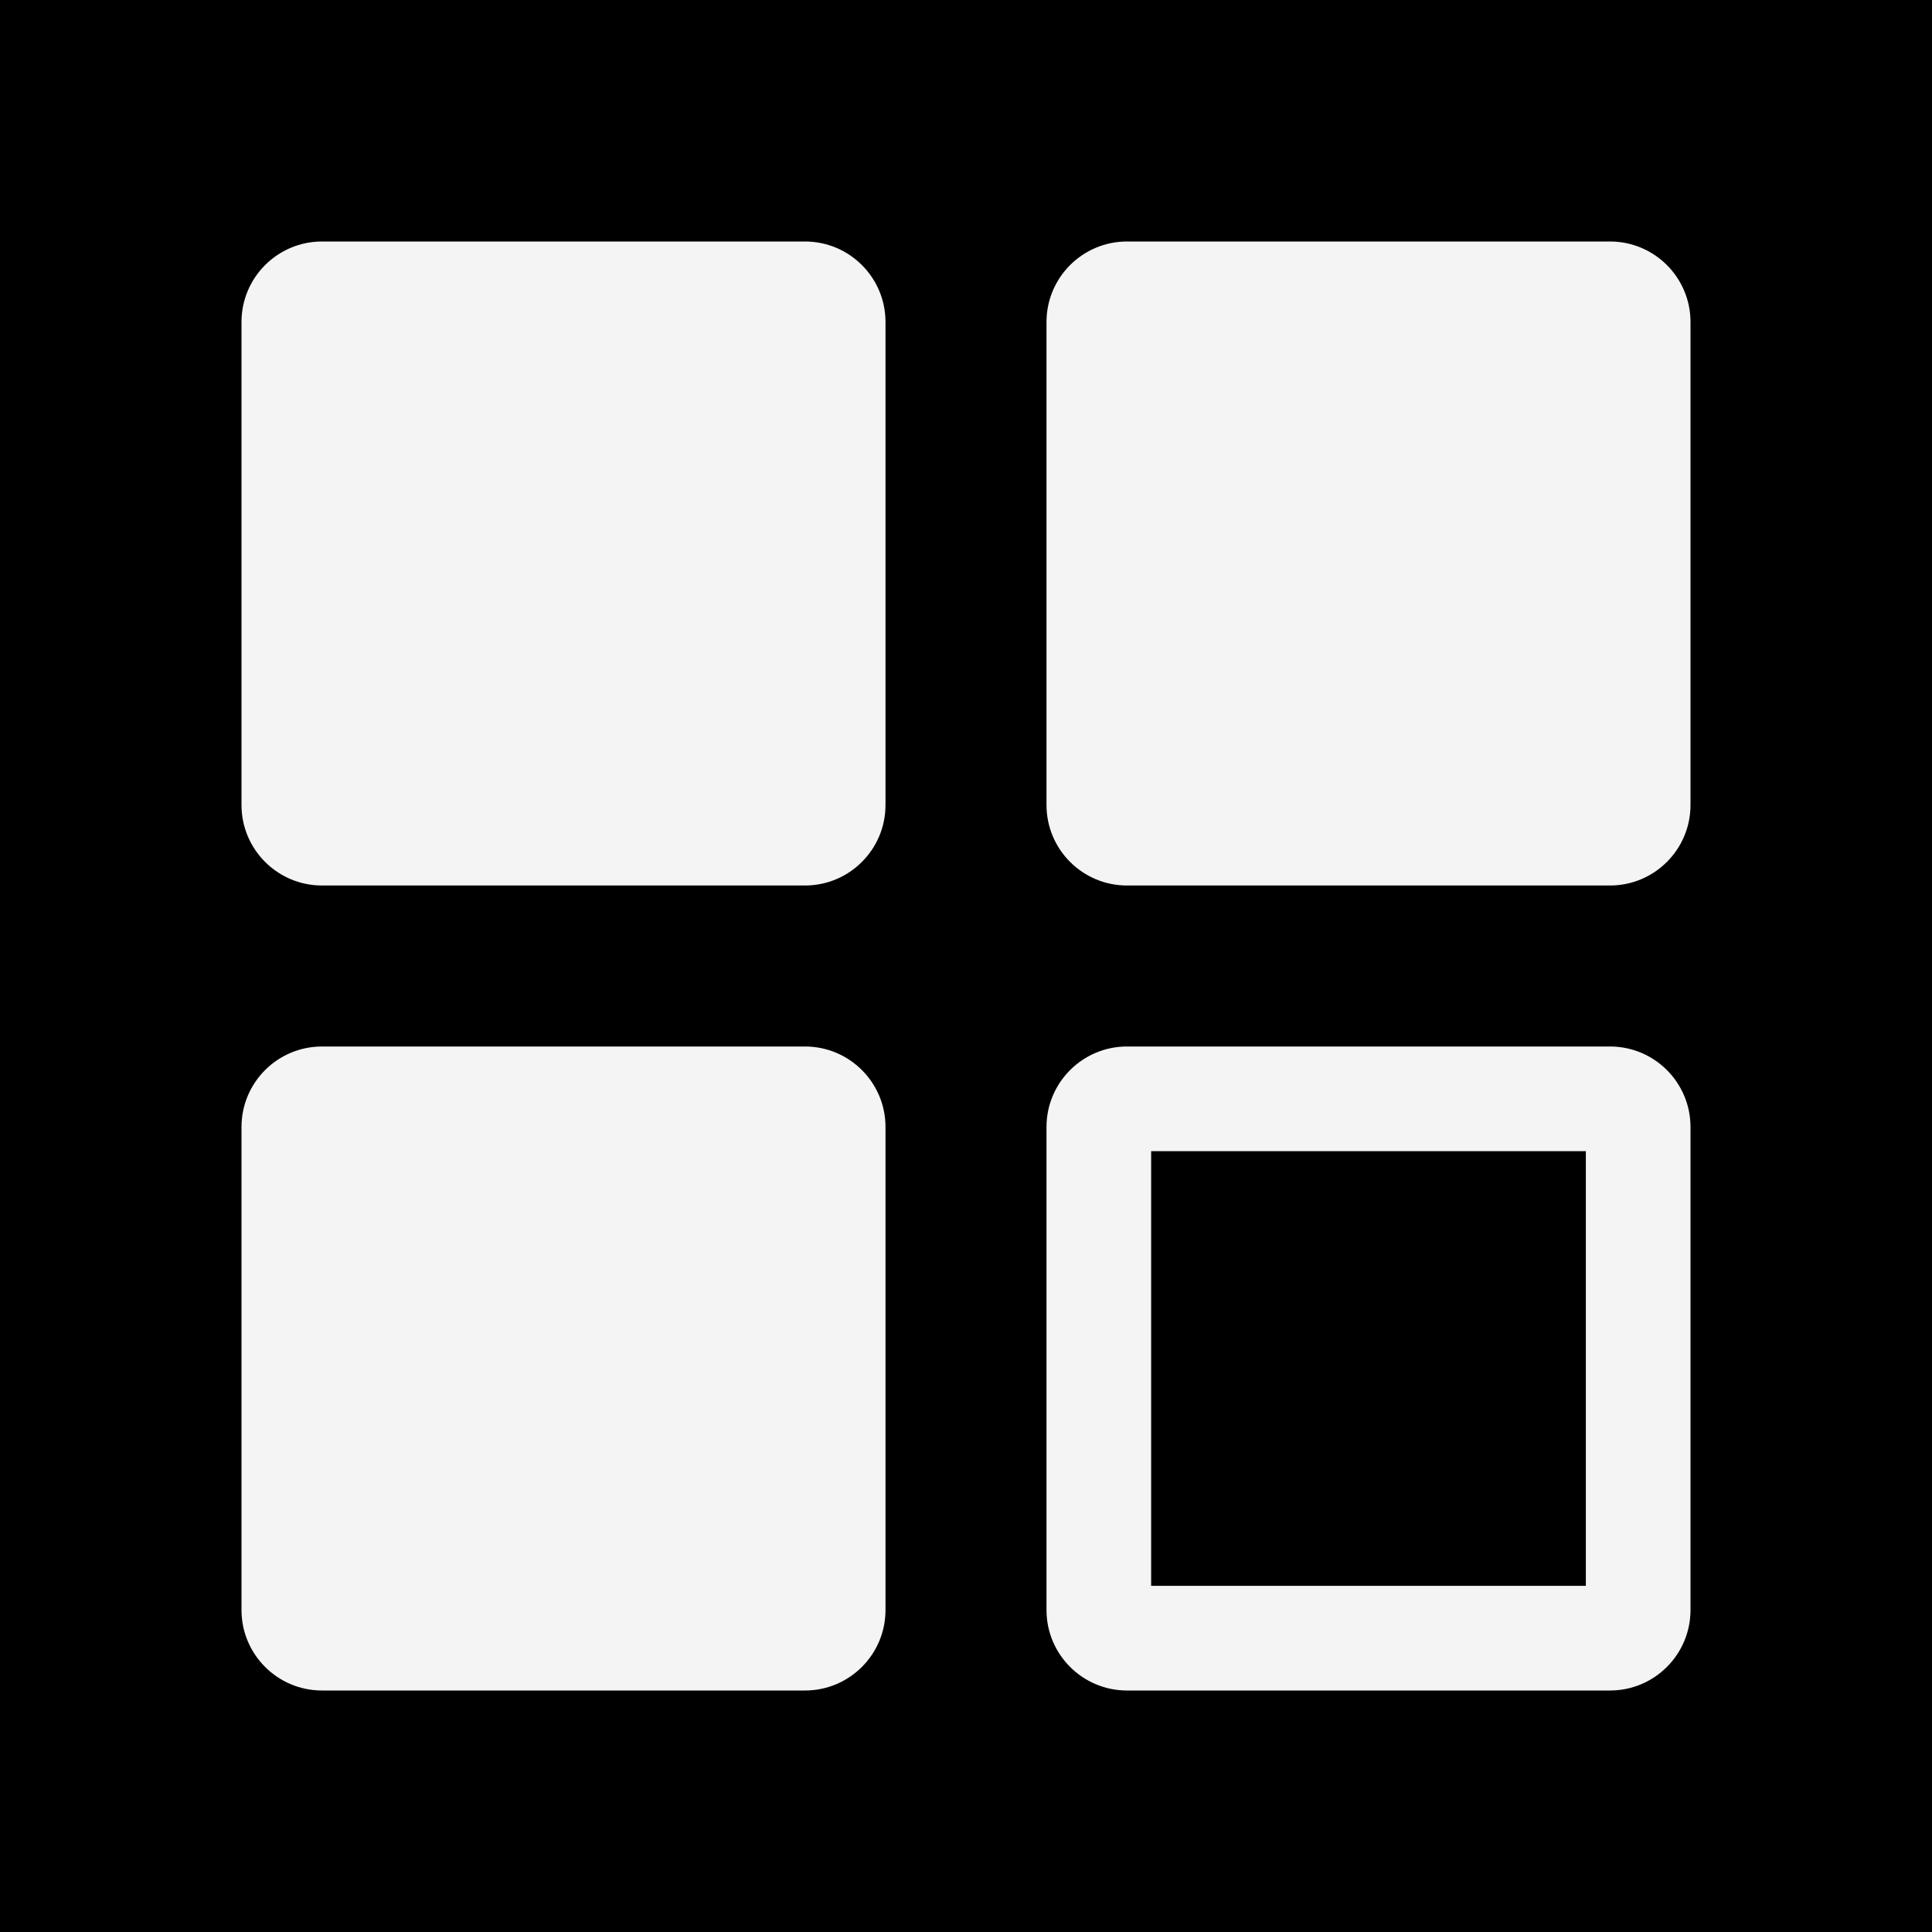
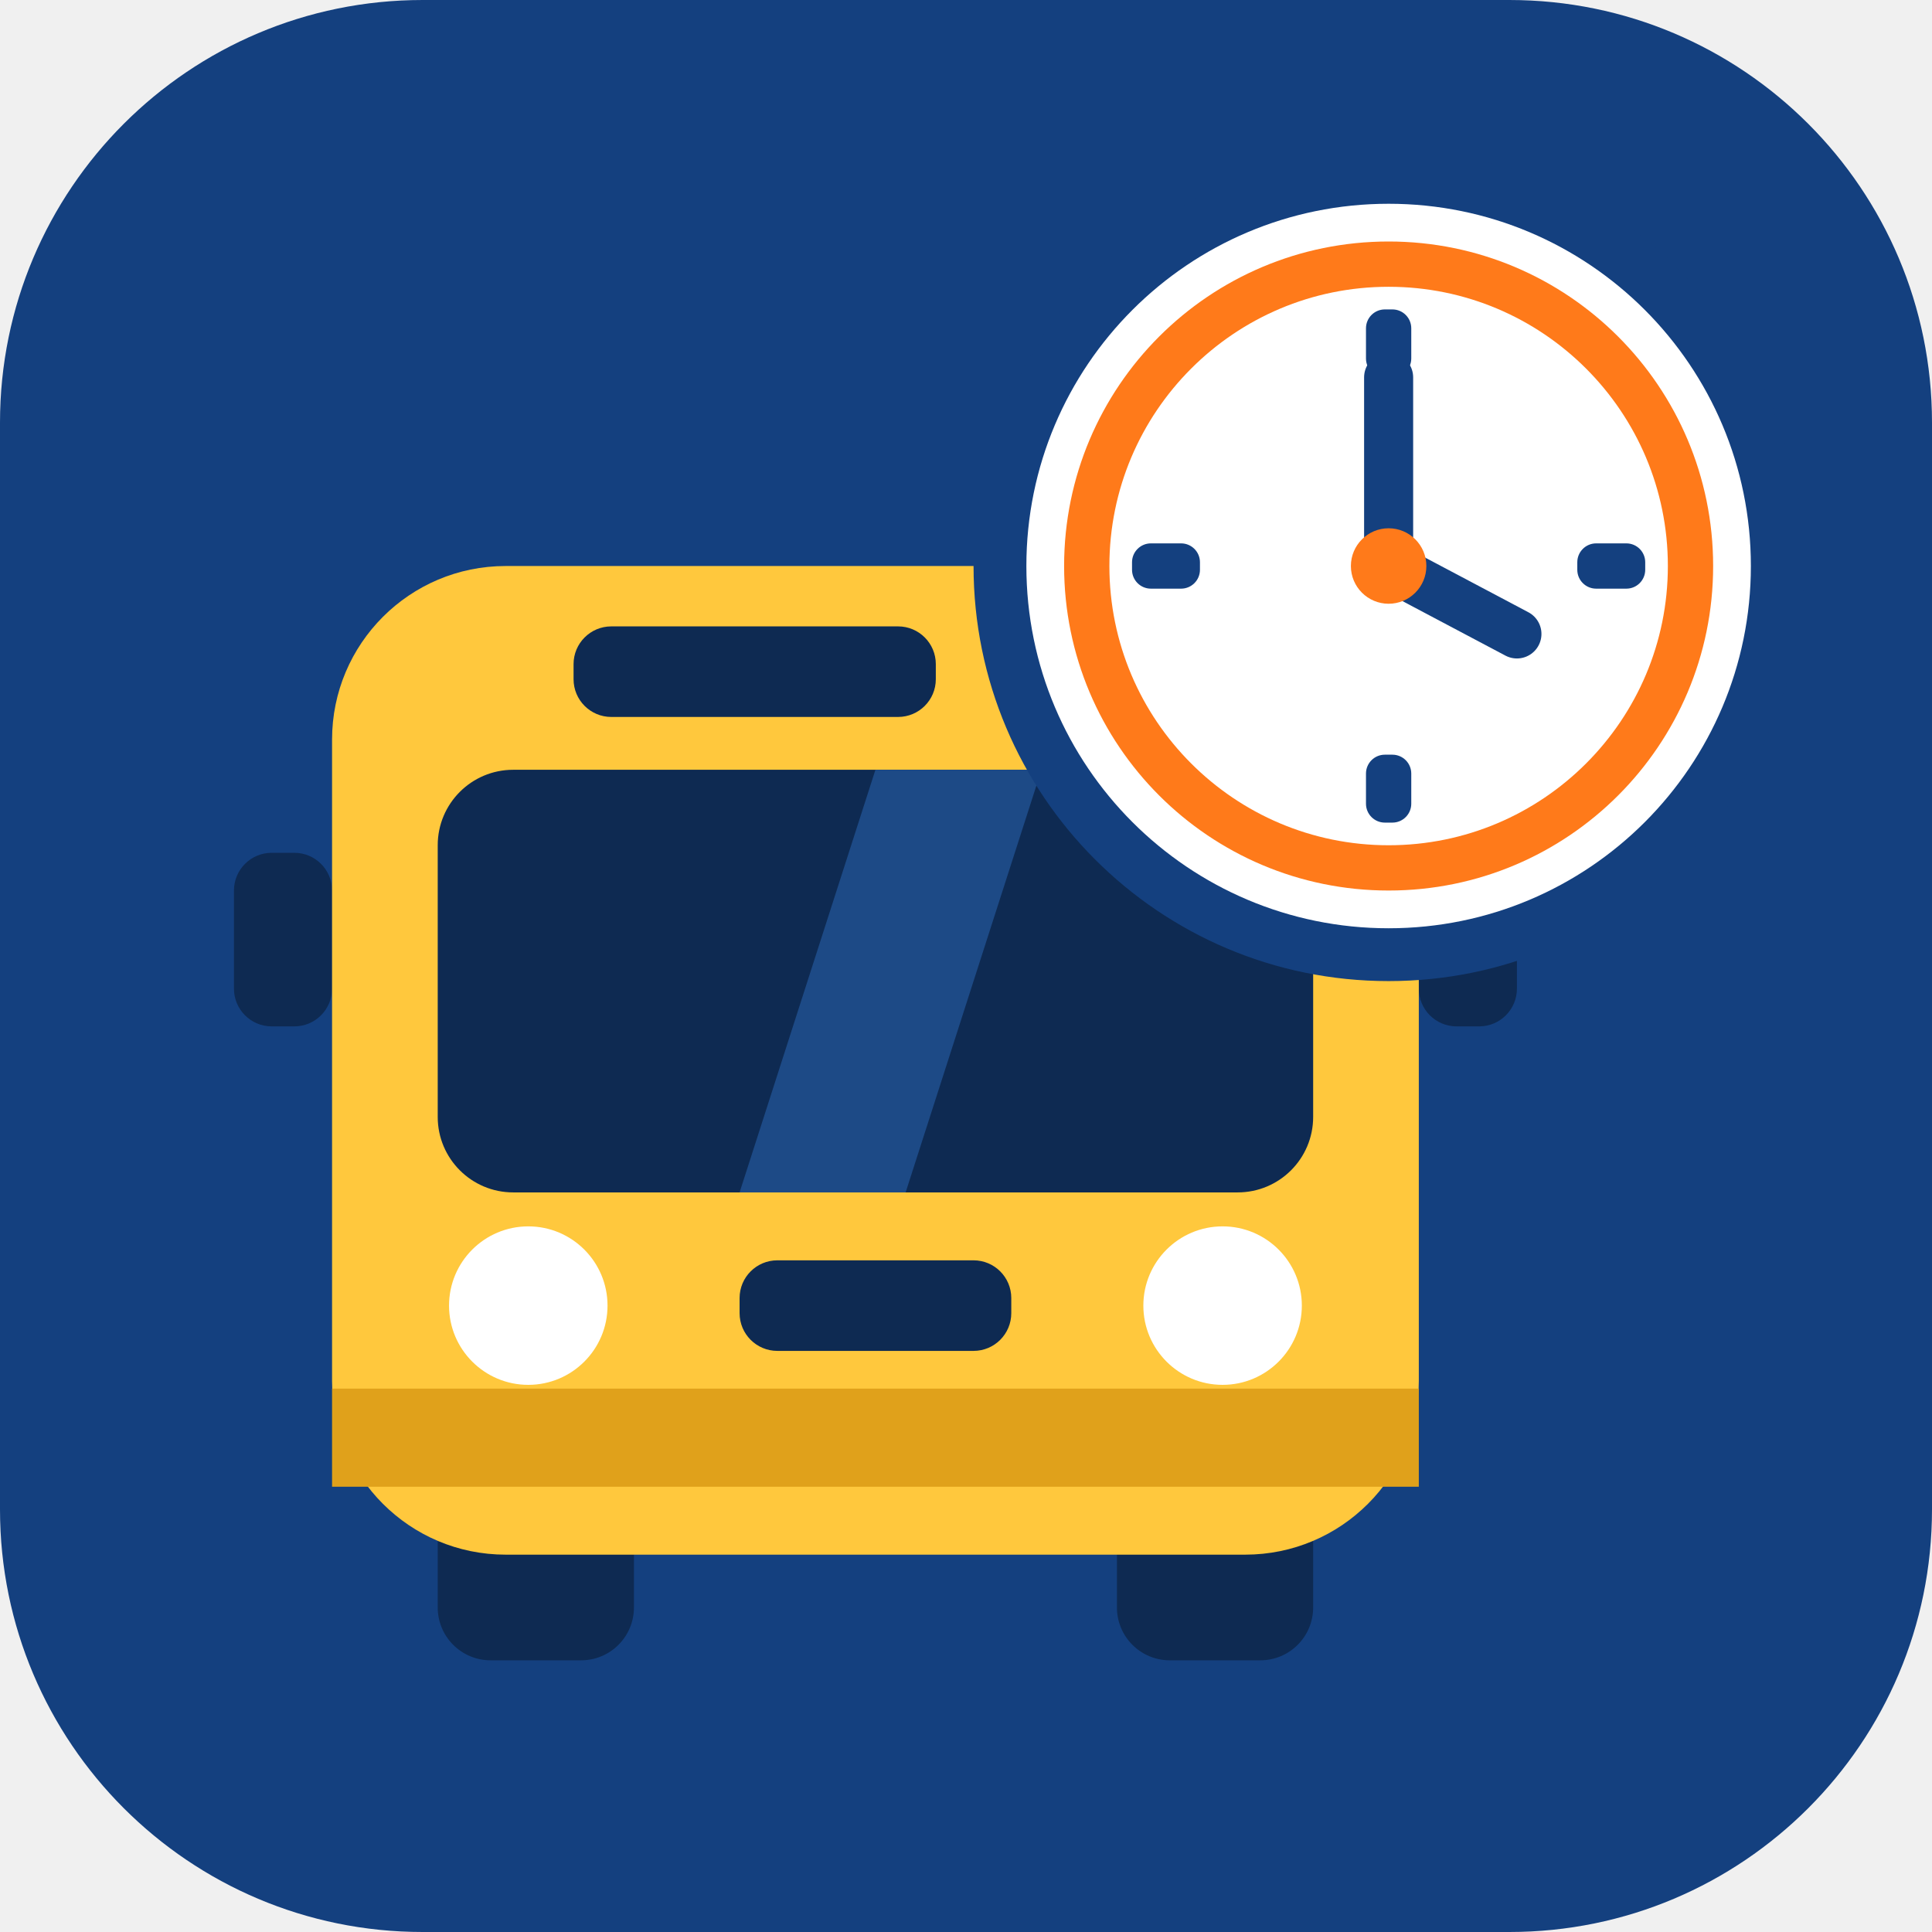
- <svg xmlns="http://www.w3.org/2000/svg" width="24" height="24" viewBox="0 0 24 24" fill="none">
-   <rect width="24" height="24" fill="#000000" />
-   <path d="M3 4C3 3.448 3.448 3 4 3H10C10.552 3 11 3.448 11 4V10C11 10.552 10.552 11 10 11H4C3.448 11 3 10.552 3 10V4Z" fill="#F4F4F4" />
-   <path d="M3 14C3 13.448 3.448 13 4 13H10C10.552 13 11 13.448 11 14V20C11 20.552 10.552 21 10 21H4C3.448 21 3 20.552 3 20V14Z" fill="#F4F4F4" />
-   <path d="M13 4C13 3.448 13.448 3 14 3H20C20.552 3 21 3.448 21 4V10C21 10.552 20.552 11 20 11H14C13.448 11 13 10.552 13 10V4Z" fill="#F4F4F4" />
-   <path fill-rule="evenodd" clip-rule="evenodd" d="M14.3 14.3V19.7H19.7V14.3H14.3ZM14 13C13.448 13 13 13.448 13 14V20C13 20.552 13.448 21 14 21H20C20.552 21 21 20.552 21 20V14C21 13.448 20.552 13 20 13H14Z" fill="#F4F4F4" />
+ <svg xmlns="http://www.w3.org/2000/svg" width="40" height="40" viewBox="0 0 512 512" fill="none">
+   <rect width="512" height="512" rx="112" fill="#14407F" />
+   <rect x="62" y="226" width="26" height="46" rx="10" fill="#0E2A52" />
+   <rect x="376" y="226" width="26" height="46" rx="10" fill="#0E2A52" />
+   <rect x="116" y="388" width="52" height="52" rx="14" fill="#0E2A52" />
+   <rect x="296" y="388" width="52" height="52" rx="14" fill="#0E2A52" />
+   <rect x="88" y="150" width="288" height="262" rx="46" fill="#FFC83D" />
+   <rect x="88" y="368" width="288" height="26" fill="#E0A11B" />
+   <rect x="152" y="166" width="96" height="24" rx="10" fill="#0E2A52" />
+   <rect x="116" y="204" width="232" height="112" rx="20" fill="#0E2A52" />
+   <path d="M232 204 L276 204 L240 316 L196 316 Z" fill="#1D4A86" />
+   <circle cx="140" cy="346" r="21" fill="#FFFFFF" />
+   <circle cx="324" cy="346" r="21" fill="#FFFFFF" />
+   <rect x="196" y="334" width="72" height="24" rx="10" fill="#0E2A52" />
+   <circle cx="368" cy="150" r="110" fill="#14407F" />
+   <circle cx="368" cy="150" r="96" fill="#FFFFFF" />
+   <circle cx="368" cy="150" r="80" fill="#FFFFFF" stroke="#FF7A1A" stroke-width="12" />
+   <rect x="362" y="82" width="12" height="18" rx="5" fill="#14407F" />
+   <rect x="362" y="200" width="12" height="18" rx="5" fill="#14407F" />
+   <rect x="300" y="144" width="18" height="12" rx="5" fill="#14407F" />
+   <rect x="418" y="144" width="18" height="12" rx="5" fill="#14407F" />
+   <line x1="368" y1="150" x2="368" y2="100" stroke="#14407F" stroke-width="13" stroke-linecap="round" />
+   <line x1="368" y1="150" x2="402" y2="168" stroke="#14407F" stroke-width="13" stroke-linecap="round" />
+   <circle cx="368" cy="150" r="10" fill="#FF7A1A" />
</svg>
